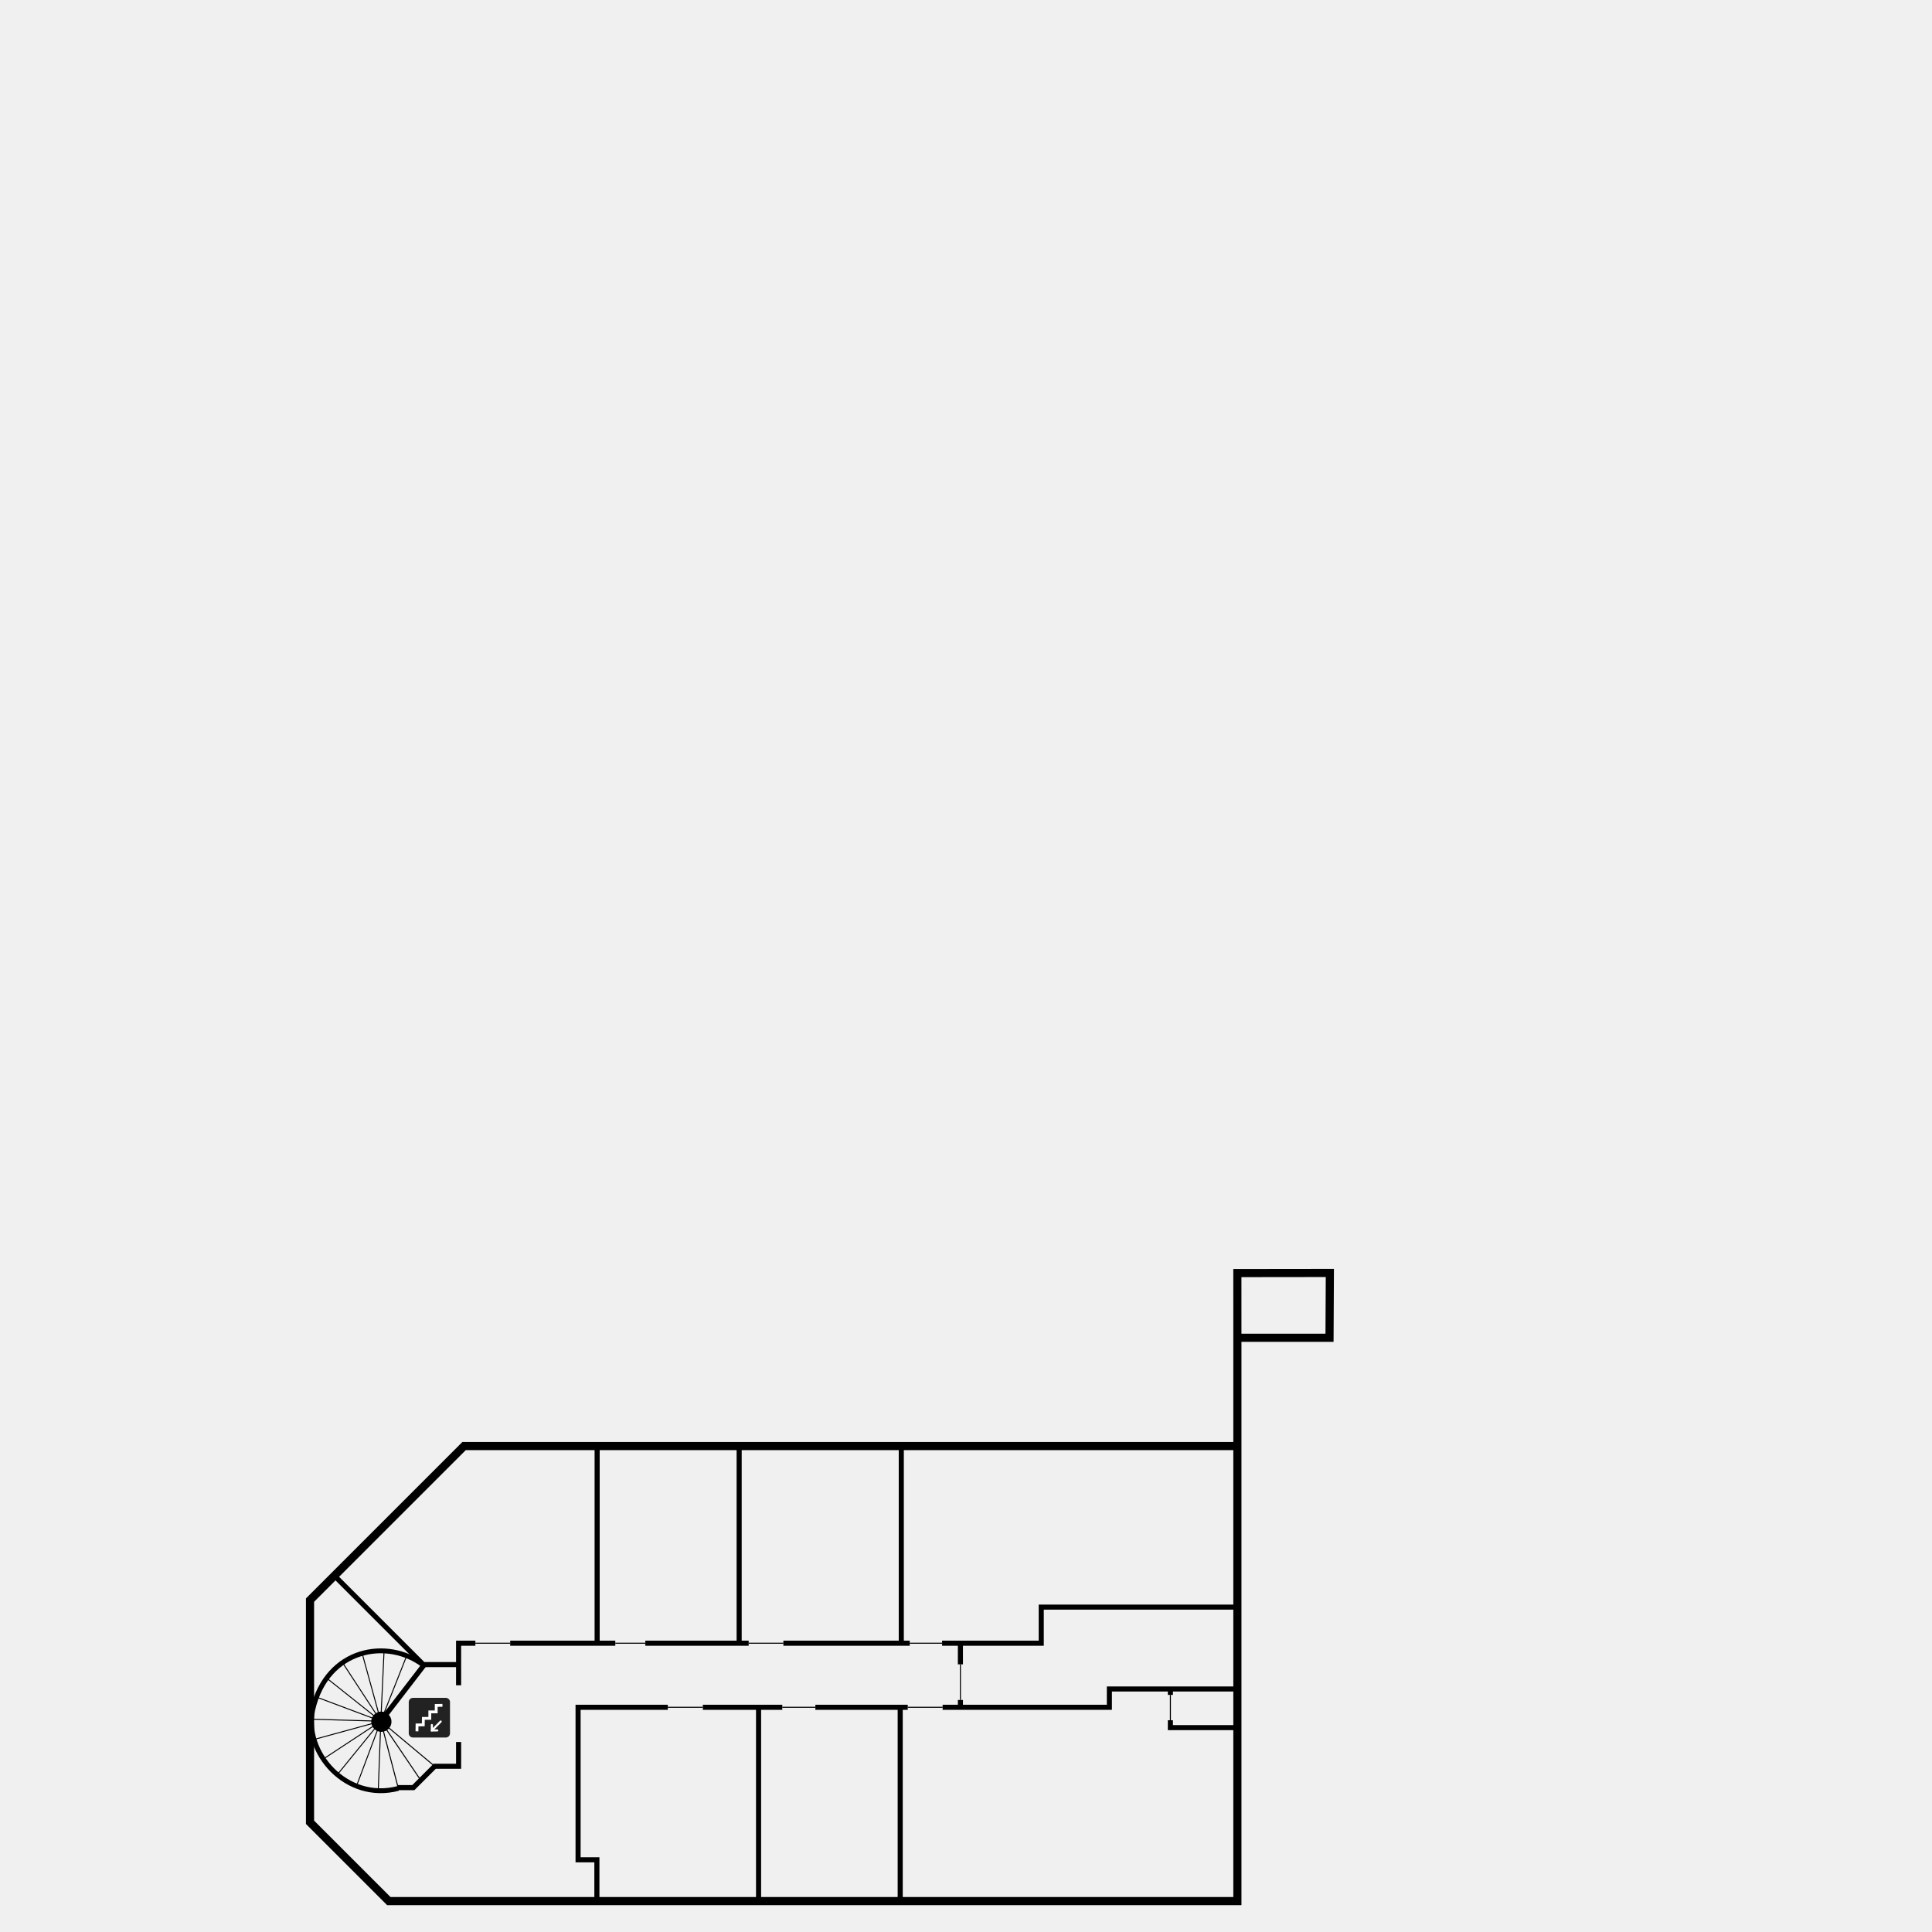
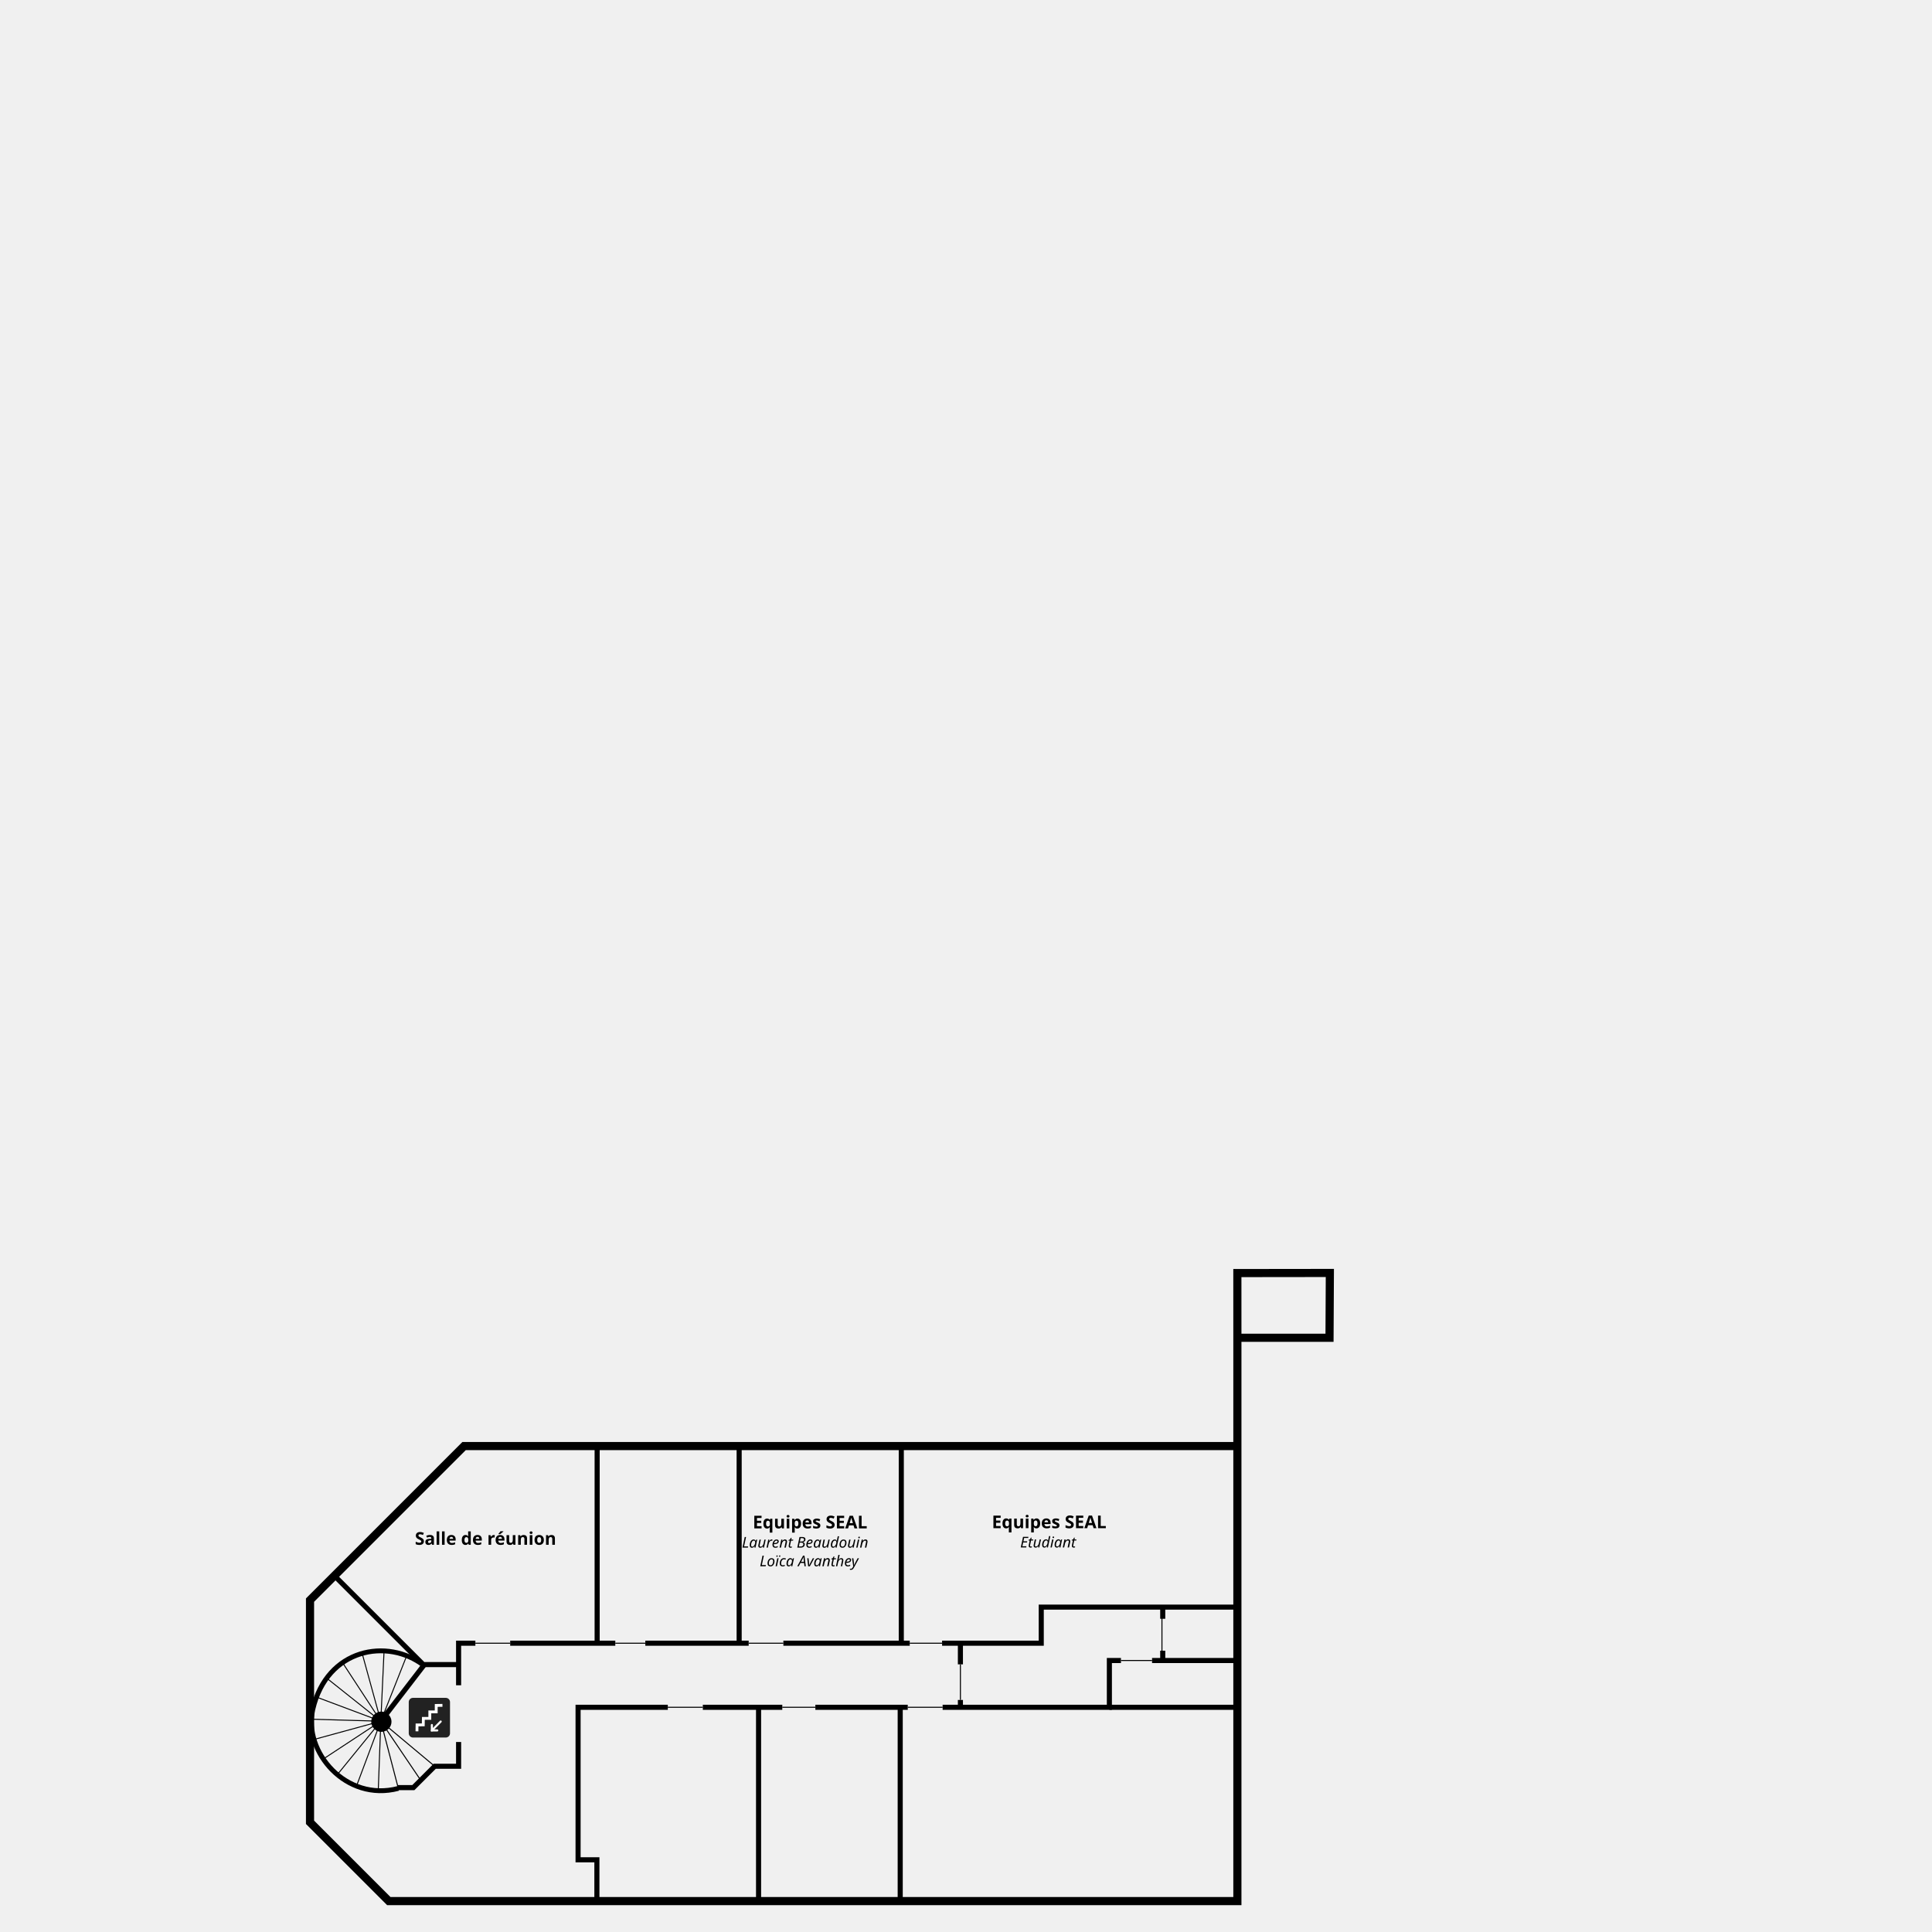
- <svg xmlns="http://www.w3.org/2000/svg" xmlns:ns1="http://www.openswatchbook.org/uri/2009/osb" xmlns:xlink="http://www.w3.org/1999/xlink" width="100%" height="100%" viewBox="0 0 1900 1900" id="svg2" version="1.1">
+ <svg xmlns="http://www.w3.org/2000/svg" xmlns:xlink="http://www.w3.org/1999/xlink" width="100%" height="100%" viewBox="0 0 1900 1900" id="svg2" version="1.1">
  <defs id="defs4">
-     <linearGradient id="linearGradient4227" ns1:paint="solid">
+     <linearGradient id="linearGradient4227">
      <stop style="stop-color:#000000;stop-opacity:1;" offset="0" id="stop4229" />
    </linearGradient>
    <radialGradient id="shadowGradient-00" cx="32.5" cy="29.5" fx="32.5" fy="29.5" r="26.5" gradientUnits="userSpaceOnUse">
      <stop id="stop4534-18" stop-color="#C0C0C0" offset="0.0" />
      <stop id="stop4536-32" stop-color="#C0C0C0" offset="0.88" />
      <stop id="stop4538-3" stop-opacity="0.0" stop-color="#C0C0C0" offset="1.0" />
    </radialGradient>
    <linearGradient y2="51.987" x2="22.014" y1="7.013" x1="42.986" gradientUnits="userSpaceOnUse" id="fieldGradient-6">
      <stop id="stop4524-4" stop-color="#BCD6FE" offset="0.0" />
      <stop id="stop4526-88" stop-color="#6787D3" offset="1.0" />
    </linearGradient>
    <linearGradient y2="16.249" x2="9.547" y1="42.753" x1="55.454" gradientUnits="userSpaceOnUse" id="edgeGradient-8">
      <stop id="stop4529-3" stop-color="#3057A7" offset="0.0" />
      <stop id="stop4531-5" stop-color="#5A7AC6" offset="1.0" />
    </linearGradient>
    <clipPath id="clip0">
      <rect id="rect6113" height="615" width="613" x="0" y="0" />
    </clipPath>
    <clipPath id="clip0-5">
      <rect y="0" x="0" id="rect6113-3" height="615" width="613" />
    </clipPath>
    <clipPath id="clip0-8">
      <rect y="0" x="0" id="rect6113-7" height="615" width="613" />
    </clipPath>
    <clipPath id="clip0-8-4">
      <rect y="0" x="0" id="rect6113-7-5" height="615" width="613" />
    </clipPath>
  </defs>
  <g id="layer1" transform="translate(930.3941,1196.475)">
    <g id="g4205" transform="rotate(-90,805.8287,-278.0036)">
      <g id="g4210" />
    </g>
    <g id="g4346" transform="rotate(-90,805.8287,-278.0036)" />
    <g id="g3933" style="stroke-width:2;stroke-miterlimit:4;stroke-dasharray:none" transform="rotate(-90,805.8287,-278.0036)" />
    <g style="font-style:normal;font-weight:normal;font-size:32px;line-height:125%;font-family:Sans;letter-spacing:0px;word-spacing:0px;fill:#000000;fill-opacity:1;stroke:none" id="text4052" transform="rotate(-90,805.8287,-278.0036)" />
    <a xlink:href="map-kb-pasteur-f-1.svg" id="a3263" />
    <g id="g4581" transform="translate(-1663.115,31.1127)" />
    <path style="fill:none;stroke:#000000;stroke-width:8;stroke-linecap:butt;stroke-linejoin:miter;stroke-miterlimit:4;stroke-dasharray:none;stroke-opacity:1" d="m 285.241,225.637 h -729.315 m 1.938,0 h -31.872 l -151.5,151.5 v 218.5 l 77.5,77.5 h 834.5 v -554 h 90.615 l 0.329,-63.742 -90.967,0.112 0.023,63.63" id="path1204" />
    <a xlink:href="kb-pasteur-f1.svg" transform="matrix(0.5742095,0,0,0.5742095,-439.3424,505.6132)" id="a2089">
      <g id="g2024" transform="matrix(0.136674,0,0,0.136674,17.89789,-153.8829)">
        <rect style="fill:#222222;fill-opacity:1;stroke:none;stroke-width:27.995;stroke-linecap:round;stroke-linejoin:round;stroke-miterlimit:4;stroke-dasharray:none;stroke-opacity:1;paint-order:markers stroke fill" id="rect1968" width="516.986" height="497.102" x="-1265.884" y="713.696" ry="52.714" />
        <path style="fill:none;stroke:#ffffff;stroke-width:35.781;stroke-linecap:butt;stroke-linejoin:miter;stroke-miterlimit:4;stroke-dasharray:none;stroke-opacity:1" d="m -1163.01,1132.955 1,-80 78,-1 1.353,-81.317 h 80.761 v -81.325 h 80.052 l 0.187,-80.675 78,-1" id="path1903" />
        <g id="g1996" transform="translate(20.33134,24.84941)">
          <path style="fill:none;stroke:#ffffff;stroke-width:25.932;stroke-linecap:round;stroke-linejoin:miter;stroke-miterlimit:4;stroke-dasharray:none;stroke-opacity:1" d="M -885.838,985.217 -996.563,1096.966" id="path1905" />
          <path style="fill:none;stroke:#ffffff;stroke-width:25.932;stroke-linecap:round;stroke-linejoin:miter;stroke-miterlimit:4;stroke-dasharray:none;stroke-opacity:1" d="m -928.614,1096.966 -67.95,1e-4 3.3e-4,-67.949" id="path1907" />
        </g>
      </g>
    </a>
    <g id="g1021" transform="rotate(-52.50994,-550.5417,493.6628)">
      <path style="fill:none;stroke:#000000;stroke-width:4.776;stroke-linecap:butt;stroke-linejoin:miter;stroke-miterlimit:4;stroke-dasharray:none;stroke-opacity:1" d="m -597.772,544.868 c -42.07,-32.519 -28.526,-96.338 10.529,-114.068 56.195,-25.511 100.752,15.531 100.686,60.268" id="path1206-4" />
      <circle style="fill:#000000;fill-opacity:1;stroke-width:4.776;stroke-linecap:round;stroke-linejoin:round;stroke-miterlimit:4;stroke-dasharray:none;stroke-dashoffset:44.788;paint-order:markers stroke fill" id="path1224-8" cx="364.974" cy="-646.221" r="9.963" transform="rotate(-160.951)" />
      <path style="fill:none;stroke:#000000;stroke-width:0.955px;stroke-linecap:butt;stroke-linejoin:miter;stroke-opacity:1" d="m -611.676,530.635 55.855,-39.665 -64.88,19.757" id="path1228-9" />
      <path style="fill:none;stroke:#000000;stroke-width:0.955px;stroke-linecap:butt;stroke-linejoin:miter;stroke-opacity:1" d="m -623.566,489.016 67.744,1.954 -63.629,-22.149" id="path1230-9" />
      <path style="fill:none;stroke:#000000;stroke-width:0.955px;stroke-linecap:butt;stroke-linejoin:miter;stroke-opacity:1" d="m -610.168,449.697 54.346,41.274 -40.254,-55.701" id="path1232-2" />
      <path style="fill:none;stroke:#000000;stroke-width:0.955px;stroke-linecap:butt;stroke-linejoin:miter;stroke-opacity:1" d="m -575.579,426.091 19.757,64.88 1.211,-68.179" id="path1234-5" />
      <path style="fill:none;stroke:#000000;stroke-width:0.955px;stroke-linecap:butt;stroke-linejoin:miter;stroke-opacity:1" d="m -533.072,426.119 -22.75,64.851 41.384,-54.666" id="path1236-8" />
      <path style="fill:none;stroke:#000000;stroke-width:0.955px;stroke-linecap:butt;stroke-linejoin:miter;stroke-opacity:1" d="m -499.384,451.685 -56.438,39.285 65.776,-18.733" id="path1238-8" />
      <path style="fill:none;stroke:#000000;stroke-width:5;stroke-linecap:butt;stroke-linejoin:miter;stroke-opacity:1;stroke-miterlimit:4;stroke-dasharray:none" d="m -555.822,490.97 69.265,0.098" id="path1115" />
      <path style="fill:none;stroke:#000000;stroke-width:5;stroke-linecap:butt;stroke-linejoin:miter;stroke-miterlimit:4;stroke-dasharray:none;stroke-opacity:1" d="M 44.438,1089.193 -71.505,938.039 -99.673,959.645 -159.022,882.273 m -19.366,-25.248 -75.636,-98.606 m -20.765,-27.071 -61.865,-80.652 m -17.968,-23.424 -62.905,-82.009 m -20.845,-27.176 -10.042,-13.092 -32.829,25.182 m -44.235,33.931 -18.944,14.531 -14.303,-18.646 -29.444,-3.882 -9.434,-12.299" id="path1023" />
-       <path style="fill:none;stroke:#000000;stroke-width:5;stroke-linecap:butt;stroke-linejoin:miter;stroke-miterlimit:4;stroke-dasharray:none;stroke-opacity:1" d="m -17.305,1140.965 -77.295,-100.769 -14.282,10.955 -99.804,-130.114 m -20.873,-27.211 -55.302,-72.096 m -19.797,-25.809 -47.555,-61.997 m -20.965,-27.332 -53.711,-70.023 -119.019,91.294 11.26,14.679 -31.342,24.041" id="path1027" />
-       <path style="fill:none;stroke:#000000;stroke-width:5;stroke-linecap:butt;stroke-linejoin:miter;stroke-miterlimit:4;stroke-dasharray:none;stroke-opacity:1" d="m -46.848,1164.886 -41.386,-53.955 5.75,-4.411 m 19.777,-15.17 5.021,-3.851" id="path1029" />
+       <path style="fill:none;stroke:#000000;stroke-width:5;stroke-linecap:butt;stroke-linejoin:miter;stroke-miterlimit:4;stroke-dasharray:none;stroke-opacity:1" d="m 4.912,1123.923 -51.747,-67.462 m -18.611,-24.263 -6.937,-9.044 -36.499,27.997 -99.804,-130.114 m -20.873,-27.211 -55.302,-72.096 m -19.797,-25.809 -47.555,-61.997 m -20.965,-27.332 -53.711,-70.023 -119.019,91.294 11.26,14.679 -31.342,24.041" id="path1027" />
+       <path style="fill:none;stroke:#000000;stroke-width:5;stroke-linecap:butt;stroke-linejoin:miter;stroke-miterlimit:4;stroke-dasharray:none;stroke-opacity:1" d="m -32.196,1151.126 -76.687,-99.976" id="path1029" />
      <path style="fill:none;stroke:#000000;stroke-width:5;stroke-linecap:butt;stroke-linejoin:miter;stroke-miterlimit:4;stroke-dasharray:none;stroke-opacity:1" d="m -148.058,896.565 -16.484,12.644 m -27.772,21.303 -5.334,4.092" id="path1031" />
+       <path style="fill:none;stroke:#000000;stroke-width:1px;stroke-linecap:butt;stroke-linejoin:miter;stroke-opacity:1" d="m -65.446,1032.198 18.611,24.263" id="path2625" />
    </g>
    <path style="fill:none;stroke:#000000;stroke-width:5;stroke-linecap:butt;stroke-linejoin:miter;stroke-opacity:1;stroke-miterlimit:4;stroke-dasharray:none" d="m -478.894,440.525 h -35.25 l -86.25,-86.25" id="path1033" />
    <path style="fill:none;stroke:#000000;stroke-width:5;stroke-linecap:butt;stroke-linejoin:miter;stroke-opacity:1;stroke-miterlimit:4;stroke-dasharray:none" d="M -184.396,481.843 V 672.408" id="path1035" />
    <path style="fill:none;stroke:#000000;stroke-width:5;stroke-linecap:butt;stroke-linejoin:miter;stroke-opacity:1;stroke-miterlimit:4;stroke-dasharray:none" d="M -45.096,482.903 V 674.529" id="path1037" />
    <path style="fill:none;stroke:#000000;stroke-width:5;stroke-linecap:butt;stroke-linejoin:miter;stroke-opacity:1;stroke-miterlimit:4;stroke-dasharray:none" d="M -44.036,419.264 V 225.517" id="path1039" />
    <path style="fill:none;stroke:#000000;stroke-width:5;stroke-linecap:butt;stroke-linejoin:miter;stroke-opacity:1;stroke-miterlimit:4;stroke-dasharray:none" d="M -203.488,419.264 V 224.809" id="path1041" />
    <path style="fill:none;stroke:#000000;stroke-width:5;stroke-linecap:butt;stroke-linejoin:miter;stroke-opacity:1;stroke-miterlimit:4;stroke-dasharray:none" d="M -343.142,419.032 V 224.224" id="path1043" />
    <path style="fill:none;stroke:#000000;stroke-width:1px;stroke-linecap:butt;stroke-linejoin:miter;stroke-opacity:1" d="m -555.892,496.214 17.234,66.089" id="path1045" />
    <path style="fill:none;stroke:#000000;stroke-width:1px;stroke-linecap:butt;stroke-linejoin:miter;stroke-opacity:1" d="m -555.892,496.214 39.248,58.061" id="path1047" />
    <path style="fill:none;stroke:#000000;stroke-width:1px;stroke-linecap:butt;stroke-linejoin:miter;stroke-opacity:1" d="m -555.892,496.214 52.998,44.311" id="path1049" />
    <path style="fill:none;stroke:#000000;stroke-width:1px;stroke-linecap:butt;stroke-linejoin:miter;stroke-opacity:1" d="m -462.894,419.525 h 34.25" id="path1051" />
    <path style="fill:none;stroke:#000000;stroke-width:1px;stroke-linecap:butt;stroke-linejoin:miter;stroke-opacity:1" d="m -325.287,419.525 h 29.522" id="path1053" />
    <path style="fill:none;stroke:#000000;stroke-width:1px;stroke-linecap:butt;stroke-linejoin:miter;stroke-opacity:1" d="m -194.119,419.525 h 34.118" id="path1055" />
    <path style="fill:none;stroke:#000000;stroke-width:1px;stroke-linecap:butt;stroke-linejoin:miter;stroke-opacity:1" d="m -35.727,419.525 h 31.82" id="path1057" />
    <path style="fill:none;stroke:#000000;stroke-width:1px;stroke-linecap:butt;stroke-linejoin:miter;stroke-opacity:1" d="M 14.106,440.3 V 475.302" id="path1059" />
-     <path style="fill:none;stroke:#000000;stroke-width:1px;stroke-linecap:butt;stroke-linejoin:miter;stroke-opacity:1" d="m 220.606,470.352 v 32.172" id="path1061" />
+     <path style="fill:none;stroke:#000000;stroke-width:1px;stroke-linecap:butt;stroke-linejoin:miter;stroke-opacity:1" d="m 212.306,394.906 v 32.172" id="path1061" />
    <path style="fill:none;stroke:#000000;stroke-width:1px;stroke-linecap:butt;stroke-linejoin:miter;stroke-opacity:1" d="M -3.377,482.525 H -37.672" id="path1063" />
    <path style="fill:none;stroke:#000000;stroke-width:1px;stroke-linecap:butt;stroke-linejoin:miter;stroke-opacity:1" d="M -128.535,482.525 H -161.062" id="path1065" />
    <path style="fill:none;stroke:#000000;stroke-width:1px;stroke-linecap:butt;stroke-linejoin:miter;stroke-opacity:1" d="m -239.197,482.525 h -34.447" id="path1067" />
+     <text xml:space="preserve" style="font-style:normal;font-weight:normal;font-size:17.333px;line-height:125%;font-family:sans-serif;letter-spacing:0px;word-spacing:0px;fill:#000000;fill-opacity:1;stroke:none;stroke-width:0.248px;stroke-linecap:butt;stroke-linejoin:miter;stroke-opacity:1" x="-522.377" y="322.715" id="text5638-36">
+       <tspan id="tspan5636-7" x="-522.377" y="322.715" style="font-style:normal;font-variant:normal;font-weight:bold;font-stretch:normal;font-size:17.333px;font-family:'Atkinson Hyperlegible';-inkscape-font-specification:'Atkinson Hyperlegible Bold';stroke-width:0.248px">Salle de réunion</tspan>
+     </text>
+     <path style="fill:none;stroke:#000000;stroke-width:5;stroke-linecap:butt;stroke-linejoin:miter;stroke-miterlimit:4;stroke-dasharray:none;stroke-opacity:1" d="m 213.08,437.084 v -10.197 m 0,-31.392 V 383.022" id="path1804" />
+     <text xml:space="preserve" style="font-style:normal;font-weight:normal;font-size:17.333px;line-height:125%;font-family:sans-serif;letter-spacing:0px;word-spacing:0px;fill:#000000;fill-opacity:1;stroke:none;stroke-width:0.248px;stroke-linecap:butt;stroke-linejoin:miter;stroke-opacity:1" x="-190.138" y="306.586" id="text5638-5">
+       <tspan id="tspan5636-62" x="-190.138" y="306.586" style="font-style:normal;font-variant:normal;font-weight:bold;font-stretch:normal;font-size:17.333px;font-family:'Atkinson Hyperlegible';-inkscape-font-specification:'Atkinson Hyperlegible Bold';stroke-width:0.248px">Equipes SEAL</tspan>
+     </text>
+     <text xml:space="preserve" style="font-style:normal;font-weight:normal;font-size:14.667px;line-height:125%;font-family:sans-serif;letter-spacing:0px;word-spacing:0px;fill:#000000;fill-opacity:1;stroke:none;stroke-width:0.185px;stroke-linecap:butt;stroke-linejoin:miter;stroke-opacity:1" x="-125.29" y="325.52" id="text5638-3-9">
+       <tspan id="tspan5636-6-1" x="-125.29" y="325.52" style="font-style:italic;font-variant:normal;font-weight:normal;font-stretch:normal;font-size:14.667px;font-family:'Atkinson Hyperlegible';-inkscape-font-specification:'Atkinson Hyperlegible Italic';text-align:center;text-anchor:middle;stroke-width:0.185px">Laurent Beaudouin</tspan>
+       <tspan x="-125.29" y="343.853" style="font-style:italic;font-variant:normal;font-weight:normal;font-stretch:normal;font-size:14.667px;font-family:'Atkinson Hyperlegible';-inkscape-font-specification:'Atkinson Hyperlegible Italic';text-align:center;text-anchor:middle;stroke-width:0.185px" id="tspan7123">Loïca Avanthey</tspan>
+     </text>
+     <text xml:space="preserve" style="font-style:normal;font-weight:normal;font-size:17.333px;line-height:125%;font-family:sans-serif;letter-spacing:0px;word-spacing:0px;fill:#000000;fill-opacity:1;stroke:none;stroke-width:0.248px;stroke-linecap:butt;stroke-linejoin:miter;stroke-opacity:1" x="45.004" y="306.423" id="text5638-5-2">
+       <tspan id="tspan5636-62-7" x="45.004" y="306.423" style="font-style:normal;font-variant:normal;font-weight:bold;font-stretch:normal;font-size:17.333px;font-family:'Atkinson Hyperlegible';-inkscape-font-specification:'Atkinson Hyperlegible Bold';stroke-width:0.248px">Equipes SEAL</tspan>
+     </text>
+     <text xml:space="preserve" style="font-style:normal;font-weight:normal;font-size:14.667px;line-height:125%;font-family:sans-serif;letter-spacing:0px;word-spacing:0px;fill:#000000;fill-opacity:1;stroke:none;stroke-width:0.185px;stroke-linecap:butt;stroke-linejoin:miter;stroke-opacity:1" x="109.851" y="325.357" id="text5638-3-9-0">
+       <tspan x="109.851" y="325.357" style="font-style:italic;font-variant:normal;font-weight:normal;font-stretch:normal;font-size:14.667px;font-family:'Atkinson Hyperlegible';-inkscape-font-specification:'Atkinson Hyperlegible Italic';text-align:center;text-anchor:middle;stroke-width:0.185px" id="tspan7123-3">Etudiant</tspan>
+     </text>
  </g>
</svg>
